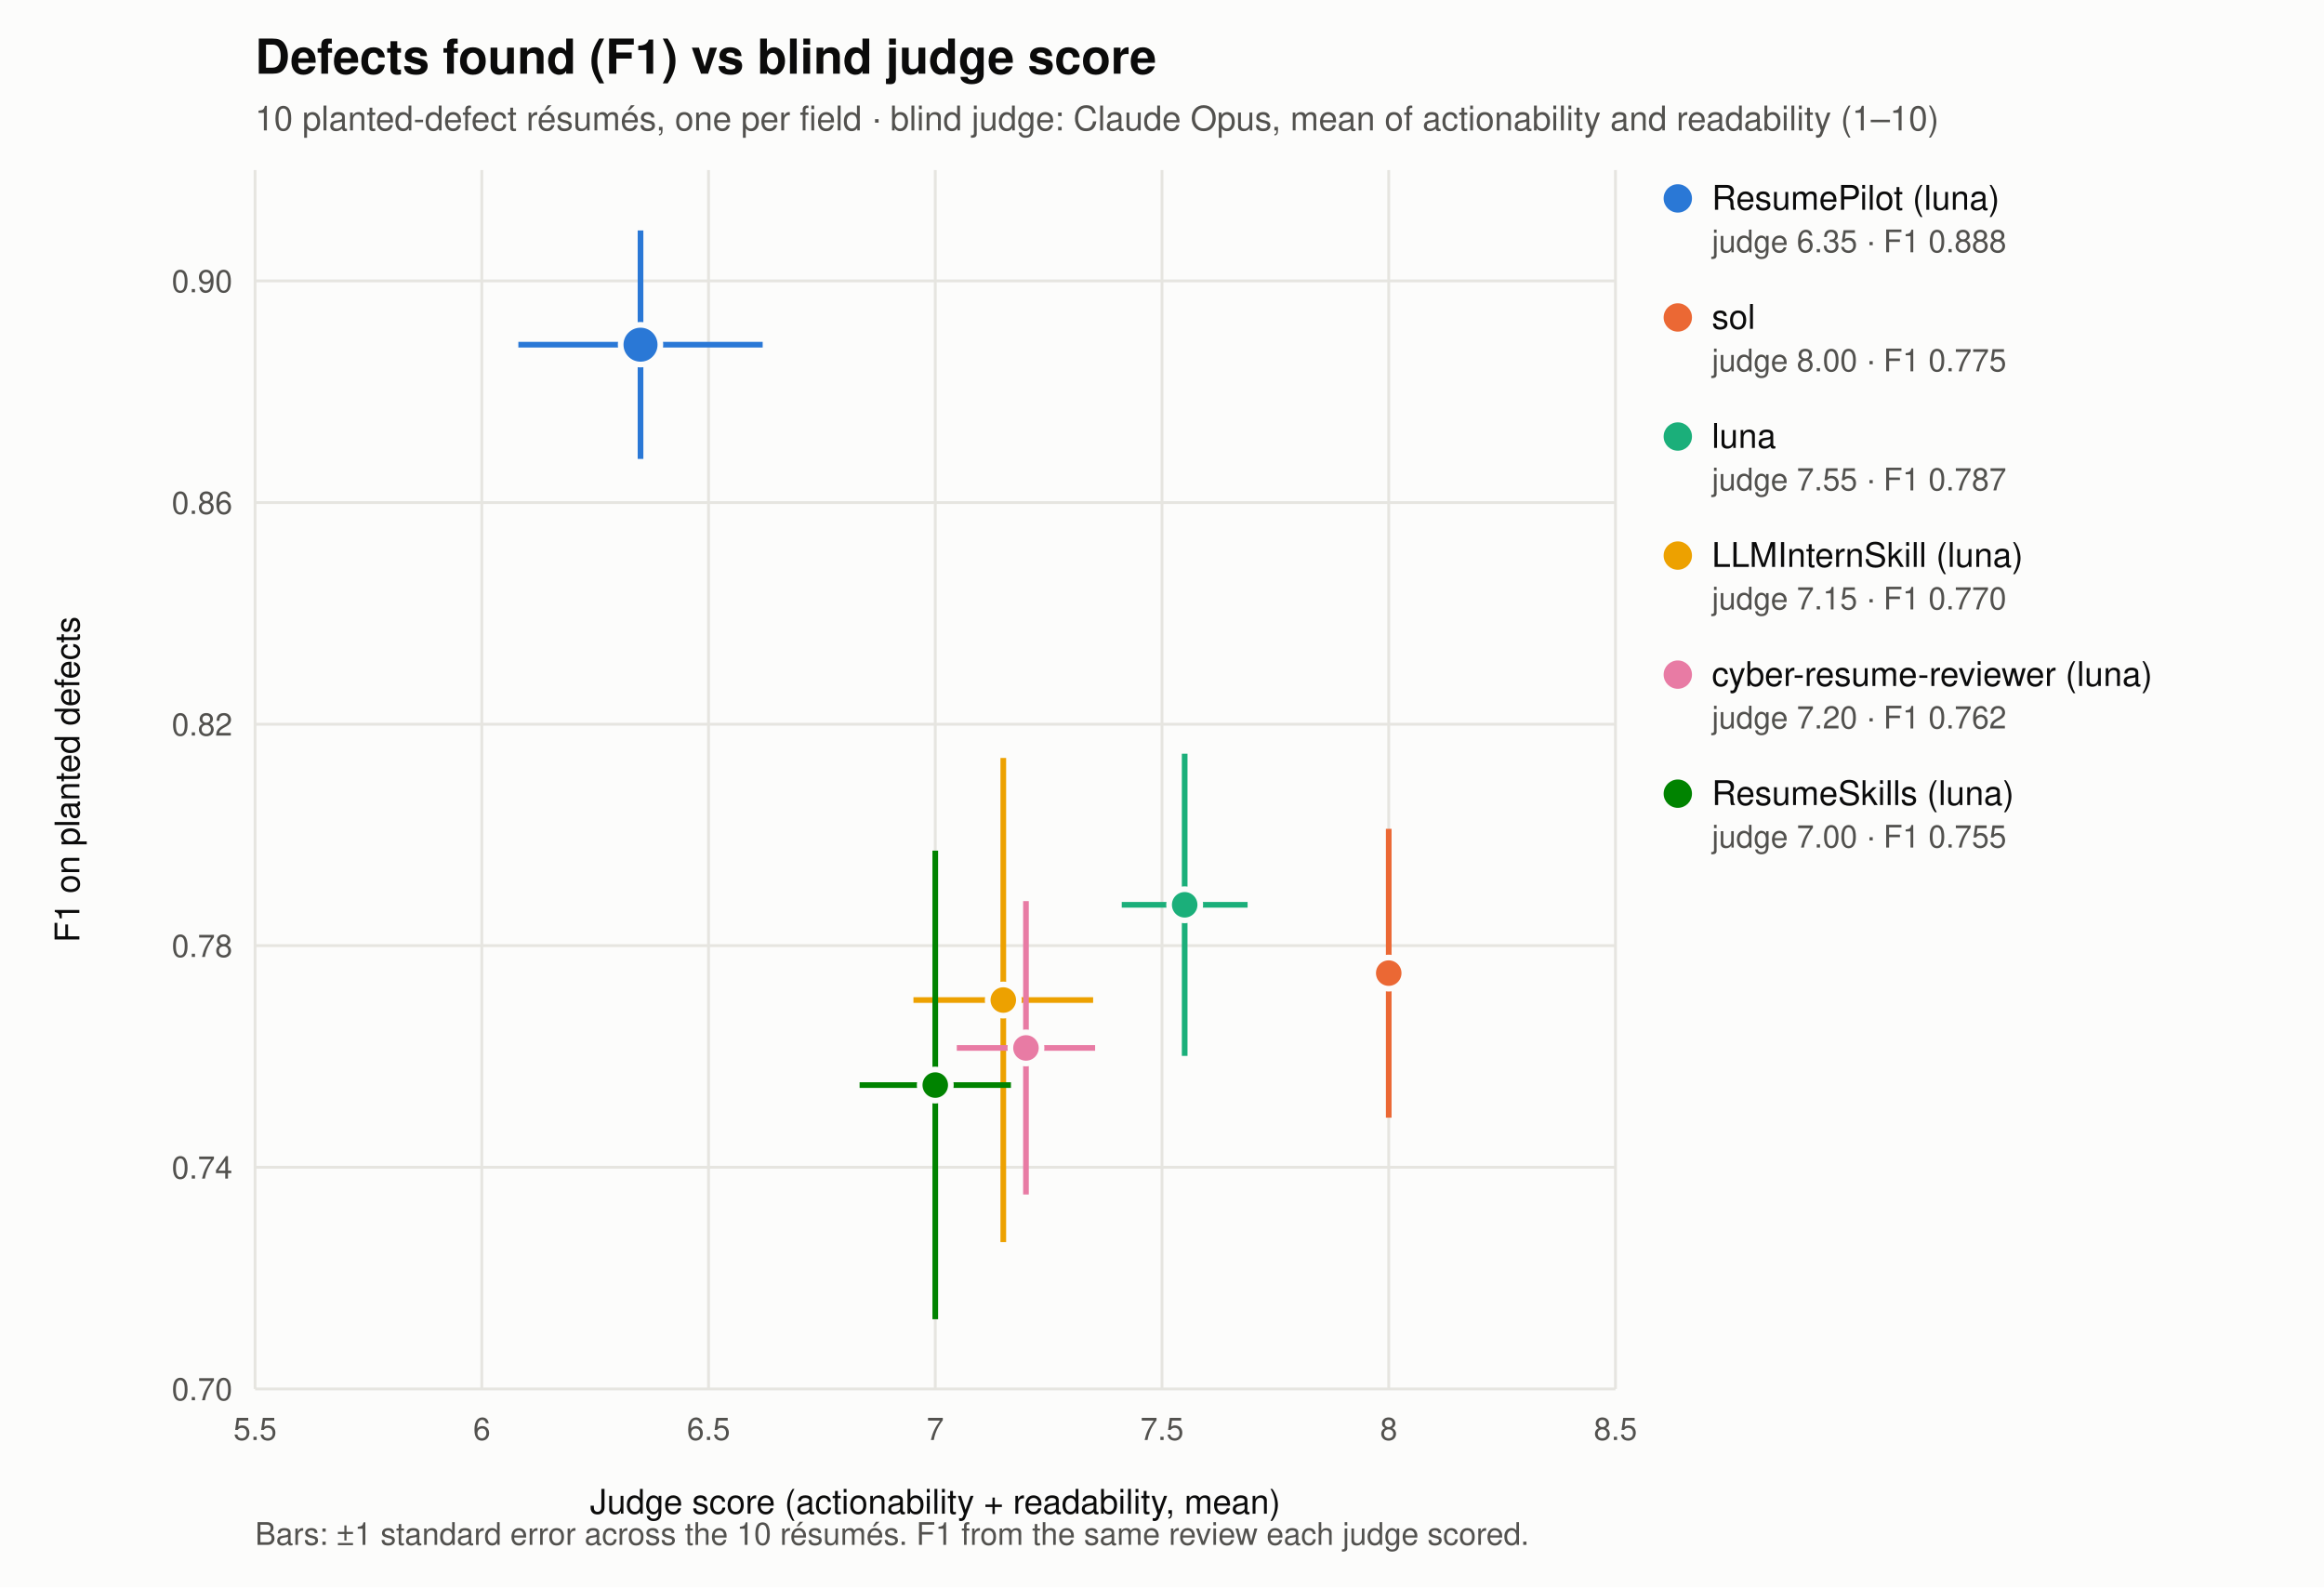
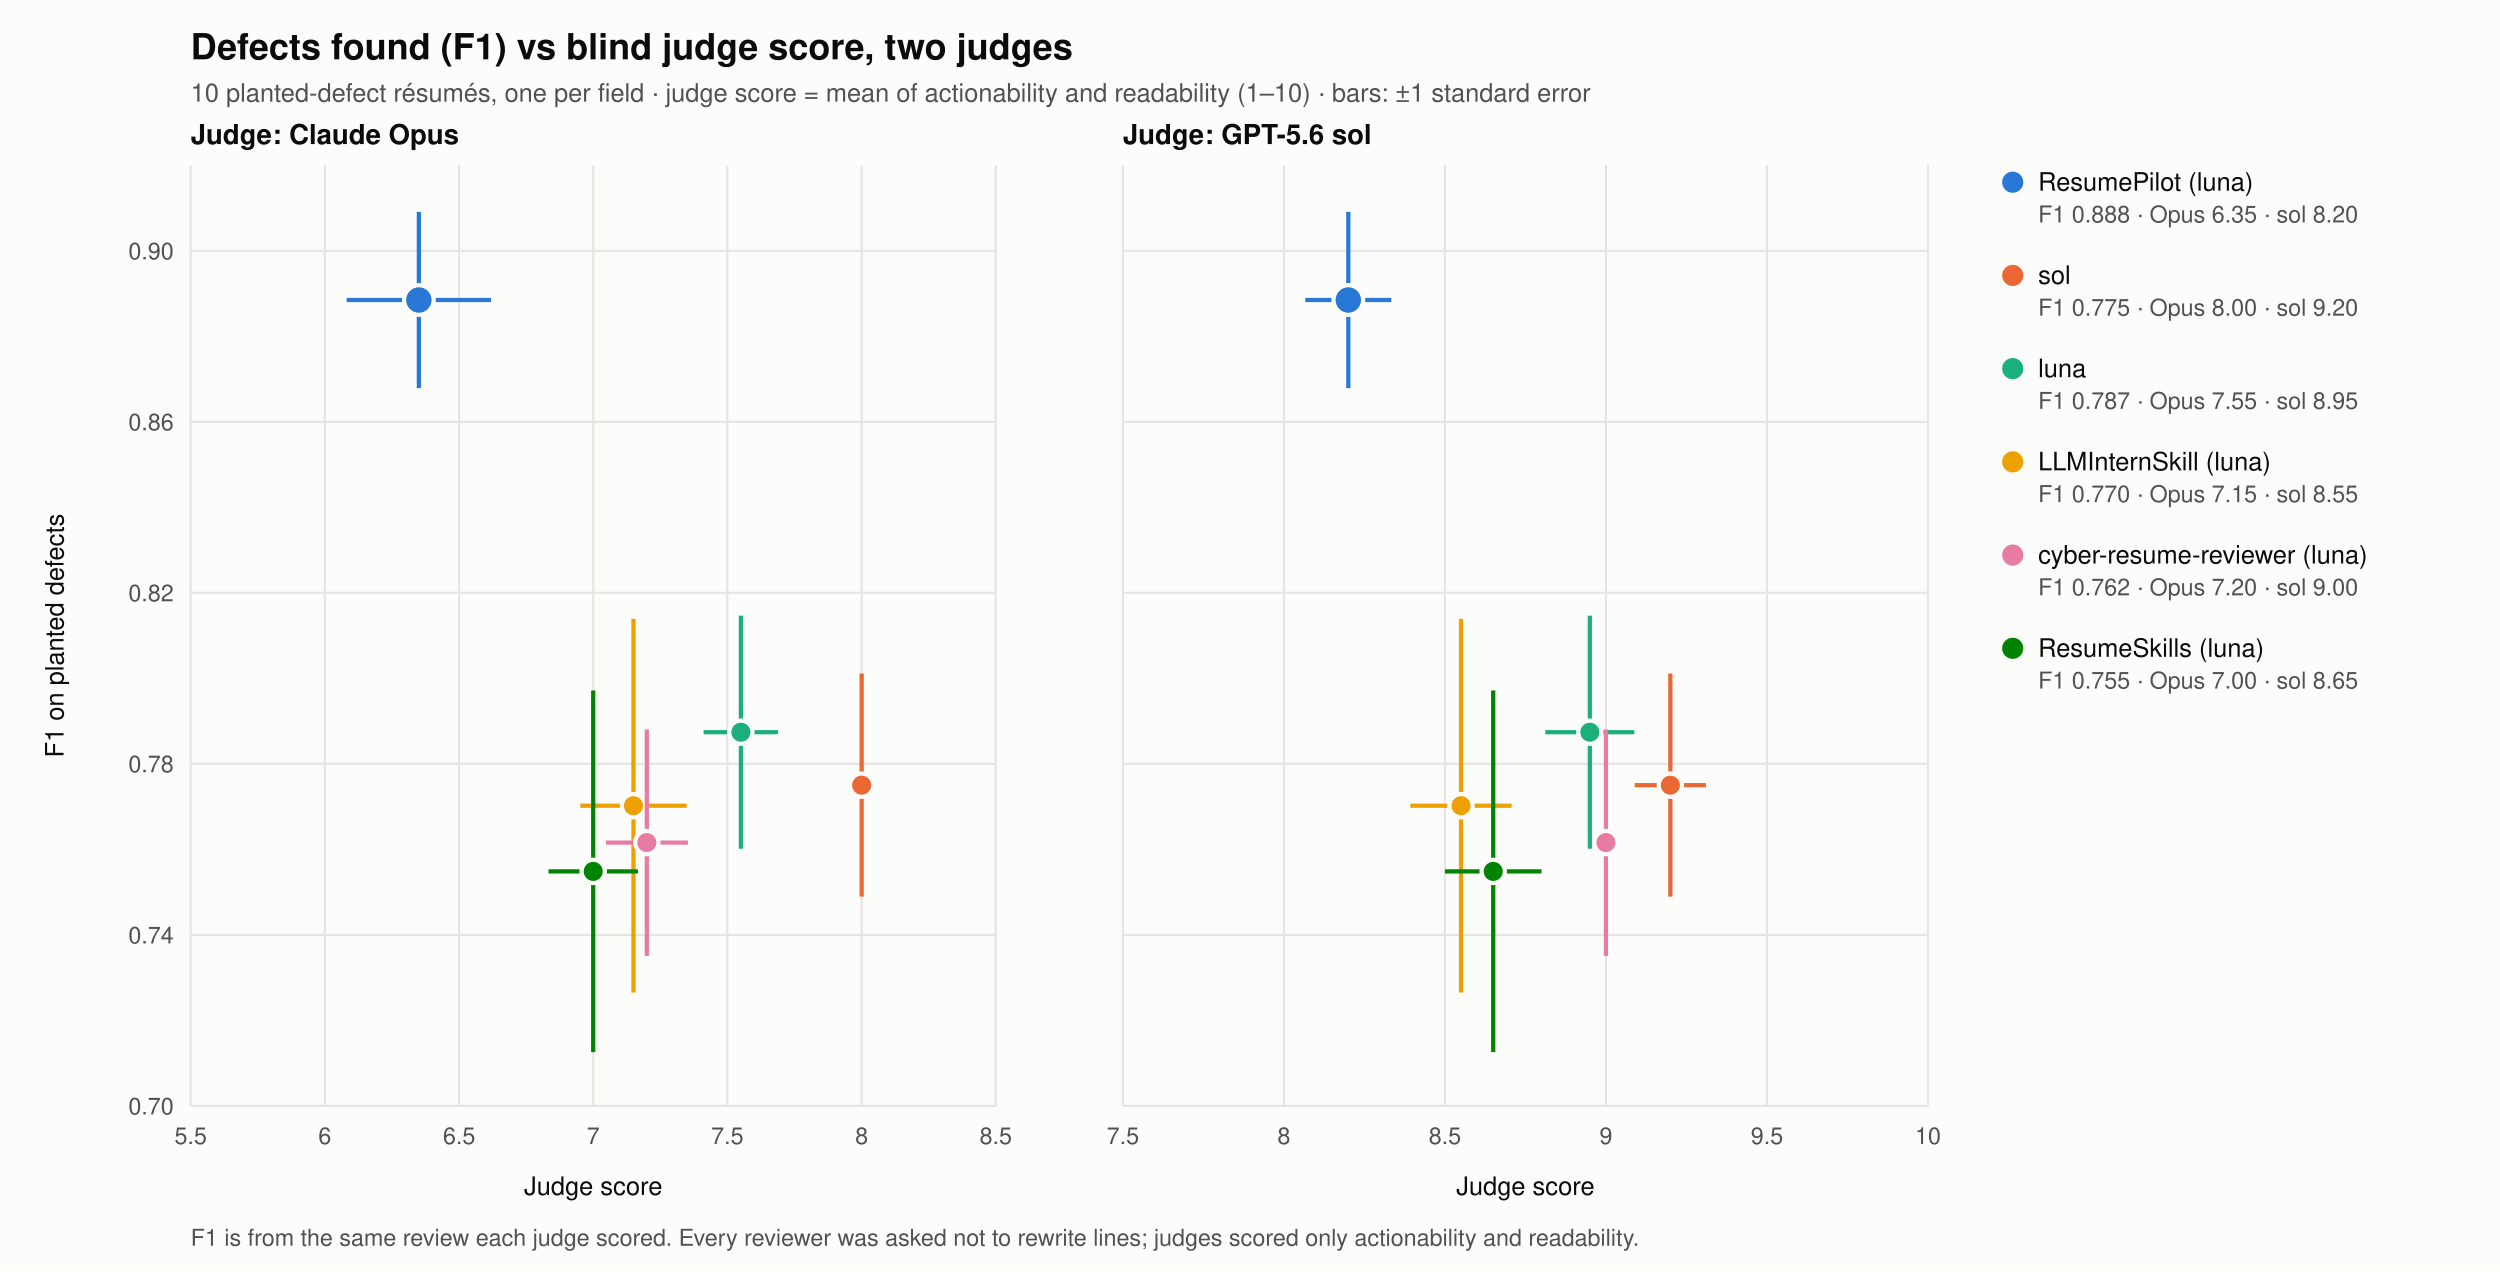
- <svg xmlns="http://www.w3.org/2000/svg" width="820" height="560" viewBox="0 0 820 560" font-family="Helvetica, Arial, sans-serif">
-   <rect width="820" height="560" fill="#fcfcfb" />
-   <text x="90" y="26" font-size="17" font-weight="600" fill="#0b0b0b">Defects found (F1) vs blind judge score</text>
-   <text x="90" y="46" font-size="12" fill="#52514e">10 planted-defect résumés, one per field · blind judge: Claude Opus, mean of actionability and readability (1–10)</text>
-   <line x1="90.0" y1="60" x2="90.0" y2="490" stroke="#e6e5e0" stroke-width="1" />
-   <text x="90.0" y="508" font-size="11" fill="#52514e" text-anchor="middle">5.5</text>
-   <line x1="170.0" y1="60" x2="170.0" y2="490" stroke="#e6e5e0" stroke-width="1" />
-   <text x="170.0" y="508" font-size="11" fill="#52514e" text-anchor="middle">6</text>
-   <line x1="250.0" y1="60" x2="250.0" y2="490" stroke="#e6e5e0" stroke-width="1" />
-   <text x="250.0" y="508" font-size="11" fill="#52514e" text-anchor="middle">6.5</text>
-   <line x1="330.0" y1="60" x2="330.0" y2="490" stroke="#e6e5e0" stroke-width="1" />
-   <text x="330.0" y="508" font-size="11" fill="#52514e" text-anchor="middle">7</text>
-   <line x1="410.0" y1="60" x2="410.0" y2="490" stroke="#e6e5e0" stroke-width="1" />
-   <text x="410.0" y="508" font-size="11" fill="#52514e" text-anchor="middle">7.5</text>
-   <line x1="490.0" y1="60" x2="490.0" y2="490" stroke="#e6e5e0" stroke-width="1" />
-   <text x="490.0" y="508" font-size="11" fill="#52514e" text-anchor="middle">8</text>
-   <line x1="570.0" y1="60" x2="570.0" y2="490" stroke="#e6e5e0" stroke-width="1" />
-   <text x="570.0" y="508" font-size="11" fill="#52514e" text-anchor="middle">8.5</text>
-   <line x1="90" y1="490.0" x2="570" y2="490.0" stroke="#e6e5e0" stroke-width="1" />
-   <text x="82" y="494.0" font-size="11" fill="#52514e" text-anchor="end">0.70</text>
-   <line x1="90" y1="411.8" x2="570" y2="411.8" stroke="#e6e5e0" stroke-width="1" />
-   <text x="82" y="415.8" font-size="11" fill="#52514e" text-anchor="end">0.74</text>
-   <line x1="90" y1="333.6" x2="570" y2="333.6" stroke="#e6e5e0" stroke-width="1" />
-   <text x="82" y="337.6" font-size="11" fill="#52514e" text-anchor="end">0.78</text>
-   <line x1="90" y1="255.5" x2="570" y2="255.5" stroke="#e6e5e0" stroke-width="1" />
-   <text x="82" y="259.5" font-size="11" fill="#52514e" text-anchor="end">0.82</text>
-   <line x1="90" y1="177.3" x2="570" y2="177.3" stroke="#e6e5e0" stroke-width="1" />
-   <text x="82" y="181.3" font-size="11" fill="#52514e" text-anchor="end">0.86</text>
-   <line x1="90" y1="99.1" x2="570" y2="99.1" stroke="#e6e5e0" stroke-width="1" />
-   <text x="82" y="103.1" font-size="11" fill="#52514e" text-anchor="end">0.90</text>
-   <text x="330.0" y="534" font-size="12" fill="#0b0b0b" text-anchor="middle">Judge score (actionability + readability, mean)</text>
-   <text transform="translate(28,275.0) rotate(-90)" font-size="12" fill="#0b0b0b" text-anchor="middle">F1 on planted defects</text>
-   <line x1="490.0" y1="343.3" x2="490.0" y2="343.3" stroke="#eb6834" stroke-width="2" />
-   <line x1="490.0" y1="394.3" x2="490.0" y2="292.4" stroke="#eb6834" stroke-width="2" />
-   <circle cx="490.0" cy="343.3" r="5.5" fill="#eb6834" stroke="#fcfcfb" stroke-width="2" />
-   <line x1="395.8" y1="319.2" x2="440.2" y2="319.2" stroke="#1baf7a" stroke-width="2" />
-   <line x1="418.0" y1="372.5" x2="418.0" y2="265.9" stroke="#1baf7a" stroke-width="2" />
-   <circle cx="418.0" cy="319.2" r="5.5" fill="#1baf7a" stroke="#fcfcfb" stroke-width="2" />
-   <line x1="322.3" y1="352.8" x2="385.7" y2="352.8" stroke="#eda100" stroke-width="2" />
-   <line x1="354.0" y1="438.2" x2="354.0" y2="267.4" stroke="#eda100" stroke-width="2" />
-   <circle cx="354.0" cy="352.8" r="5.5" fill="#eda100" stroke="#fcfcfb" stroke-width="2" />
-   <line x1="337.6" y1="369.7" x2="386.4" y2="369.7" stroke="#e87ba4" stroke-width="2" />
-   <line x1="362.0" y1="421.4" x2="362.0" y2="317.9" stroke="#e87ba4" stroke-width="2" />
-   <circle cx="362.0" cy="369.7" r="5.5" fill="#e87ba4" stroke="#fcfcfb" stroke-width="2" />
-   <line x1="303.3" y1="382.8" x2="356.7" y2="382.8" stroke="#008300" stroke-width="2" />
-   <line x1="330.0" y1="465.4" x2="330.0" y2="300.1" stroke="#008300" stroke-width="2" />
-   <circle cx="330.0" cy="382.8" r="5.5" fill="#008300" stroke="#fcfcfb" stroke-width="2" />
-   <line x1="182.9" y1="121.6" x2="269.1" y2="121.6" stroke="#2a78d6" stroke-width="2" />
-   <line x1="226.0" y1="161.9" x2="226.0" y2="81.3" stroke="#2a78d6" stroke-width="2" />
-   <circle cx="226.0" cy="121.6" r="7" fill="#2a78d6" stroke="#fcfcfb" stroke-width="2" />
-   <circle cx="592" cy="70" r="5" fill="#2a78d6" />
-   <text x="604" y="74" font-size="12" fill="#0b0b0b">ResumePilot (luna)</text>
-   <text x="604" y="89" font-size="11" fill="#52514e">judge 6.35 · F1 0.888</text>
-   <circle cx="592" cy="112" r="5" fill="#eb6834" />
-   <text x="604" y="116" font-size="12" fill="#0b0b0b">sol</text>
-   <text x="604" y="131" font-size="11" fill="#52514e">judge 8.00 · F1 0.775</text>
-   <circle cx="592" cy="154" r="5" fill="#1baf7a" />
-   <text x="604" y="158" font-size="12" fill="#0b0b0b">luna</text>
-   <text x="604" y="173" font-size="11" fill="#52514e">judge 7.55 · F1 0.787</text>
-   <circle cx="592" cy="196" r="5" fill="#eda100" />
-   <text x="604" y="200" font-size="12" fill="#0b0b0b">LLMInternSkill (luna)</text>
-   <text x="604" y="215" font-size="11" fill="#52514e">judge 7.15 · F1 0.770</text>
-   <circle cx="592" cy="238" r="5" fill="#e87ba4" />
-   <text x="604" y="242" font-size="12" fill="#0b0b0b">cyber-resume-reviewer (luna)</text>
-   <text x="604" y="257" font-size="11" fill="#52514e">judge 7.20 · F1 0.762</text>
-   <circle cx="592" cy="280" r="5" fill="#008300" />
-   <text x="604" y="284" font-size="12" fill="#0b0b0b">ResumeSkills (luna)</text>
-   <text x="604" y="299" font-size="11" fill="#52514e">judge 7.00 · F1 0.755</text>
-   <text x="90" y="545" font-size="11" fill="#52514e">Bars: ±1 standard error across the 10 résumés. F1 from the same review each judge scored.</text>
+ <svg xmlns="http://www.w3.org/2000/svg" width="1180" height="600" viewBox="0 0 1180 600" font-family="Helvetica, Arial, sans-serif">
+   <rect width="1180" height="600" fill="#fcfcfb" />
+   <text x="90" y="28" font-size="17" font-weight="600" fill="#0b0b0b">Defects found (F1) vs blind judge score, two judges</text>
+   <text x="90" y="48" font-size="12" fill="#52514e">10 planted-defect résumés, one per field · judge score = mean of actionability and readability (1–10) · bars: ±1 standard error</text>
+   <text x="90" y="68" font-size="13" font-weight="600" fill="#0b0b0b">Judge: Claude Opus</text>
+   <line x1="90.0" y1="78" x2="90.0" y2="522" stroke="#e6e5e0" />
+   <text x="90.0" y="540" font-size="11" fill="#52514e" text-anchor="middle">5.5</text>
+   <line x1="153.3" y1="78" x2="153.3" y2="522" stroke="#e6e5e0" />
+   <text x="153.3" y="540" font-size="11" fill="#52514e" text-anchor="middle">6</text>
+   <line x1="216.7" y1="78" x2="216.7" y2="522" stroke="#e6e5e0" />
+   <text x="216.7" y="540" font-size="11" fill="#52514e" text-anchor="middle">6.5</text>
+   <line x1="280.0" y1="78" x2="280.0" y2="522" stroke="#e6e5e0" />
+   <text x="280.0" y="540" font-size="11" fill="#52514e" text-anchor="middle">7</text>
+   <line x1="343.3" y1="78" x2="343.3" y2="522" stroke="#e6e5e0" />
+   <text x="343.3" y="540" font-size="11" fill="#52514e" text-anchor="middle">7.5</text>
+   <line x1="406.7" y1="78" x2="406.7" y2="522" stroke="#e6e5e0" />
+   <text x="406.7" y="540" font-size="11" fill="#52514e" text-anchor="middle">8</text>
+   <line x1="470.0" y1="78" x2="470.0" y2="522" stroke="#e6e5e0" />
+   <text x="470.0" y="540" font-size="11" fill="#52514e" text-anchor="middle">8.5</text>
+   <line x1="90" y1="522.0" x2="470" y2="522.0" stroke="#e6e5e0" />
+   <text x="82" y="526.0" font-size="11" fill="#52514e" text-anchor="end">0.70</text>
+   <line x1="90" y1="441.3" x2="470" y2="441.3" stroke="#e6e5e0" />
+   <text x="82" y="445.3" font-size="11" fill="#52514e" text-anchor="end">0.74</text>
+   <line x1="90" y1="360.5" x2="470" y2="360.5" stroke="#e6e5e0" />
+   <text x="82" y="364.5" font-size="11" fill="#52514e" text-anchor="end">0.78</text>
+   <line x1="90" y1="279.8" x2="470" y2="279.8" stroke="#e6e5e0" />
+   <text x="82" y="283.8" font-size="11" fill="#52514e" text-anchor="end">0.82</text>
+   <line x1="90" y1="199.1" x2="470" y2="199.1" stroke="#e6e5e0" />
+   <text x="82" y="203.1" font-size="11" fill="#52514e" text-anchor="end">0.86</text>
+   <line x1="90" y1="118.4" x2="470" y2="118.4" stroke="#e6e5e0" />
+   <text x="82" y="122.4" font-size="11" fill="#52514e" text-anchor="end">0.90</text>
+   <text x="280.0" y="564" font-size="12" fill="#0b0b0b" text-anchor="middle">Judge score</text>
+   <line x1="406.7" y1="370.6" x2="406.7" y2="370.6" stroke="#eb6834" stroke-width="2" />
+   <line x1="406.7" y1="423.2" x2="406.7" y2="317.9" stroke="#eb6834" stroke-width="2" />
+   <circle cx="406.7" cy="370.6" r="5.5" fill="#eb6834" stroke="#fcfcfb" stroke-width="2" />
+   <line x1="332.1" y1="345.6" x2="367.2" y2="345.6" stroke="#1baf7a" stroke-width="2" />
+   <line x1="349.7" y1="400.6" x2="349.7" y2="290.6" stroke="#1baf7a" stroke-width="2" />
+   <circle cx="349.7" cy="345.6" r="5.5" fill="#1baf7a" stroke="#fcfcfb" stroke-width="2" />
+   <line x1="273.9" y1="380.3" x2="324.1" y2="380.3" stroke="#eda100" stroke-width="2" />
+   <line x1="299.0" y1="468.5" x2="299.0" y2="292.1" stroke="#eda100" stroke-width="2" />
+   <circle cx="299.0" cy="380.3" r="5.5" fill="#eda100" stroke="#fcfcfb" stroke-width="2" />
+   <line x1="286.0" y1="397.7" x2="324.7" y2="397.7" stroke="#e87ba4" stroke-width="2" />
+   <line x1="305.3" y1="451.2" x2="305.3" y2="344.3" stroke="#e87ba4" stroke-width="2" />
+   <circle cx="305.3" cy="397.7" r="5.5" fill="#e87ba4" stroke="#fcfcfb" stroke-width="2" />
+   <line x1="258.9" y1="411.3" x2="301.1" y2="411.3" stroke="#008300" stroke-width="2" />
+   <line x1="280.0" y1="496.6" x2="280.0" y2="325.9" stroke="#008300" stroke-width="2" />
+   <circle cx="280.0" cy="411.3" r="5.5" fill="#008300" stroke="#fcfcfb" stroke-width="2" />
+   <line x1="163.6" y1="141.6" x2="231.8" y2="141.6" stroke="#2a78d6" stroke-width="2" />
+   <line x1="197.7" y1="183.2" x2="197.7" y2="100.0" stroke="#2a78d6" stroke-width="2" />
+   <circle cx="197.7" cy="141.6" r="7" fill="#2a78d6" stroke="#fcfcfb" stroke-width="2" />
+   <text x="530" y="68" font-size="13" font-weight="600" fill="#0b0b0b">Judge: GPT-5.6 sol</text>
+   <line x1="530.0" y1="78" x2="530.0" y2="522" stroke="#e6e5e0" />
+   <text x="530.0" y="540" font-size="11" fill="#52514e" text-anchor="middle">7.5</text>
+   <line x1="606.0" y1="78" x2="606.0" y2="522" stroke="#e6e5e0" />
+   <text x="606.0" y="540" font-size="11" fill="#52514e" text-anchor="middle">8</text>
+   <line x1="682.0" y1="78" x2="682.0" y2="522" stroke="#e6e5e0" />
+   <text x="682.0" y="540" font-size="11" fill="#52514e" text-anchor="middle">8.5</text>
+   <line x1="758.0" y1="78" x2="758.0" y2="522" stroke="#e6e5e0" />
+   <text x="758.0" y="540" font-size="11" fill="#52514e" text-anchor="middle">9</text>
+   <line x1="834.0" y1="78" x2="834.0" y2="522" stroke="#e6e5e0" />
+   <text x="834.0" y="540" font-size="11" fill="#52514e" text-anchor="middle">9.5</text>
+   <line x1="910.0" y1="78" x2="910.0" y2="522" stroke="#e6e5e0" />
+   <text x="910.0" y="540" font-size="11" fill="#52514e" text-anchor="middle">10</text>
+   <line x1="530" y1="522.0" x2="910" y2="522.0" stroke="#e6e5e0" />
+   <line x1="530" y1="441.3" x2="910" y2="441.3" stroke="#e6e5e0" />
+   <line x1="530" y1="360.5" x2="910" y2="360.5" stroke="#e6e5e0" />
+   <line x1="530" y1="279.8" x2="910" y2="279.8" stroke="#e6e5e0" />
+   <line x1="530" y1="199.1" x2="910" y2="199.1" stroke="#e6e5e0" />
+   <line x1="530" y1="118.4" x2="910" y2="118.4" stroke="#e6e5e0" />
+   <text x="720.0" y="564" font-size="12" fill="#0b0b0b" text-anchor="middle">Judge score</text>
+   <line x1="771.6" y1="370.6" x2="805.2" y2="370.6" stroke="#eb6834" stroke-width="2" />
+   <line x1="788.4" y1="423.2" x2="788.4" y2="317.9" stroke="#eb6834" stroke-width="2" />
+   <circle cx="788.4" cy="370.6" r="5.5" fill="#eb6834" stroke="#fcfcfb" stroke-width="2" />
+   <line x1="729.4" y1="345.6" x2="771.4" y2="345.6" stroke="#1baf7a" stroke-width="2" />
+   <line x1="750.4" y1="400.6" x2="750.4" y2="290.6" stroke="#1baf7a" stroke-width="2" />
+   <circle cx="750.4" cy="345.6" r="5.5" fill="#1baf7a" stroke="#fcfcfb" stroke-width="2" />
+   <line x1="665.7" y1="380.3" x2="713.5" y2="380.3" stroke="#eda100" stroke-width="2" />
+   <line x1="689.6" y1="468.5" x2="689.6" y2="292.1" stroke="#eda100" stroke-width="2" />
+   <circle cx="689.6" cy="380.3" r="5.5" fill="#eda100" stroke="#fcfcfb" stroke-width="2" />
+   <line x1="758.0" y1="397.7" x2="758.0" y2="397.7" stroke="#e87ba4" stroke-width="2" />
+   <line x1="758.0" y1="451.2" x2="758.0" y2="344.3" stroke="#e87ba4" stroke-width="2" />
+   <circle cx="758.0" cy="397.7" r="5.5" fill="#e87ba4" stroke="#fcfcfb" stroke-width="2" />
+   <line x1="682.0" y1="411.3" x2="727.6" y2="411.3" stroke="#008300" stroke-width="2" />
+   <line x1="704.8" y1="496.6" x2="704.8" y2="325.9" stroke="#008300" stroke-width="2" />
+   <circle cx="704.8" cy="411.3" r="5.5" fill="#008300" stroke="#fcfcfb" stroke-width="2" />
+   <line x1="616.1" y1="141.6" x2="656.7" y2="141.6" stroke="#2a78d6" stroke-width="2" />
+   <line x1="636.4" y1="183.2" x2="636.4" y2="100.0" stroke="#2a78d6" stroke-width="2" />
+   <circle cx="636.4" cy="141.6" r="7" fill="#2a78d6" stroke="#fcfcfb" stroke-width="2" />
+   <text transform="translate(30,300.0) rotate(-90)" font-size="12" fill="#0b0b0b" text-anchor="middle">F1 on planted defects</text>
+   <circle cx="950" cy="86" r="5" fill="#2a78d6" />
+   <text x="962" y="90" font-size="12" fill="#0b0b0b">ResumePilot (luna)</text>
+   <text x="962" y="105" font-size="11" fill="#52514e">F1 0.888 · Opus 6.35 · sol 8.20</text>
+   <circle cx="950" cy="130" r="5" fill="#eb6834" />
+   <text x="962" y="134" font-size="12" fill="#0b0b0b">sol</text>
+   <text x="962" y="149" font-size="11" fill="#52514e">F1 0.775 · Opus 8.00 · sol 9.20</text>
+   <circle cx="950" cy="174" r="5" fill="#1baf7a" />
+   <text x="962" y="178" font-size="12" fill="#0b0b0b">luna</text>
+   <text x="962" y="193" font-size="11" fill="#52514e">F1 0.787 · Opus 7.55 · sol 8.95</text>
+   <circle cx="950" cy="218" r="5" fill="#eda100" />
+   <text x="962" y="222" font-size="12" fill="#0b0b0b">LLMInternSkill (luna)</text>
+   <text x="962" y="237" font-size="11" fill="#52514e">F1 0.770 · Opus 7.15 · sol 8.55</text>
+   <circle cx="950" cy="262" r="5" fill="#e87ba4" />
+   <text x="962" y="266" font-size="12" fill="#0b0b0b">cyber-resume-reviewer (luna)</text>
+   <text x="962" y="281" font-size="11" fill="#52514e">F1 0.762 · Opus 7.20 · sol 9.00</text>
+   <circle cx="950" cy="306" r="5" fill="#008300" />
+   <text x="962" y="310" font-size="12" fill="#0b0b0b">ResumeSkills (luna)</text>
+   <text x="962" y="325" font-size="11" fill="#52514e">F1 0.755 · Opus 7.00 · sol 8.65</text>
+   <text x="90" y="588" font-size="11" fill="#52514e">F1 is from the same review each judge scored. Every reviewer was asked not to rewrite lines; judges scored only actionability and readability.</text>
</svg>
